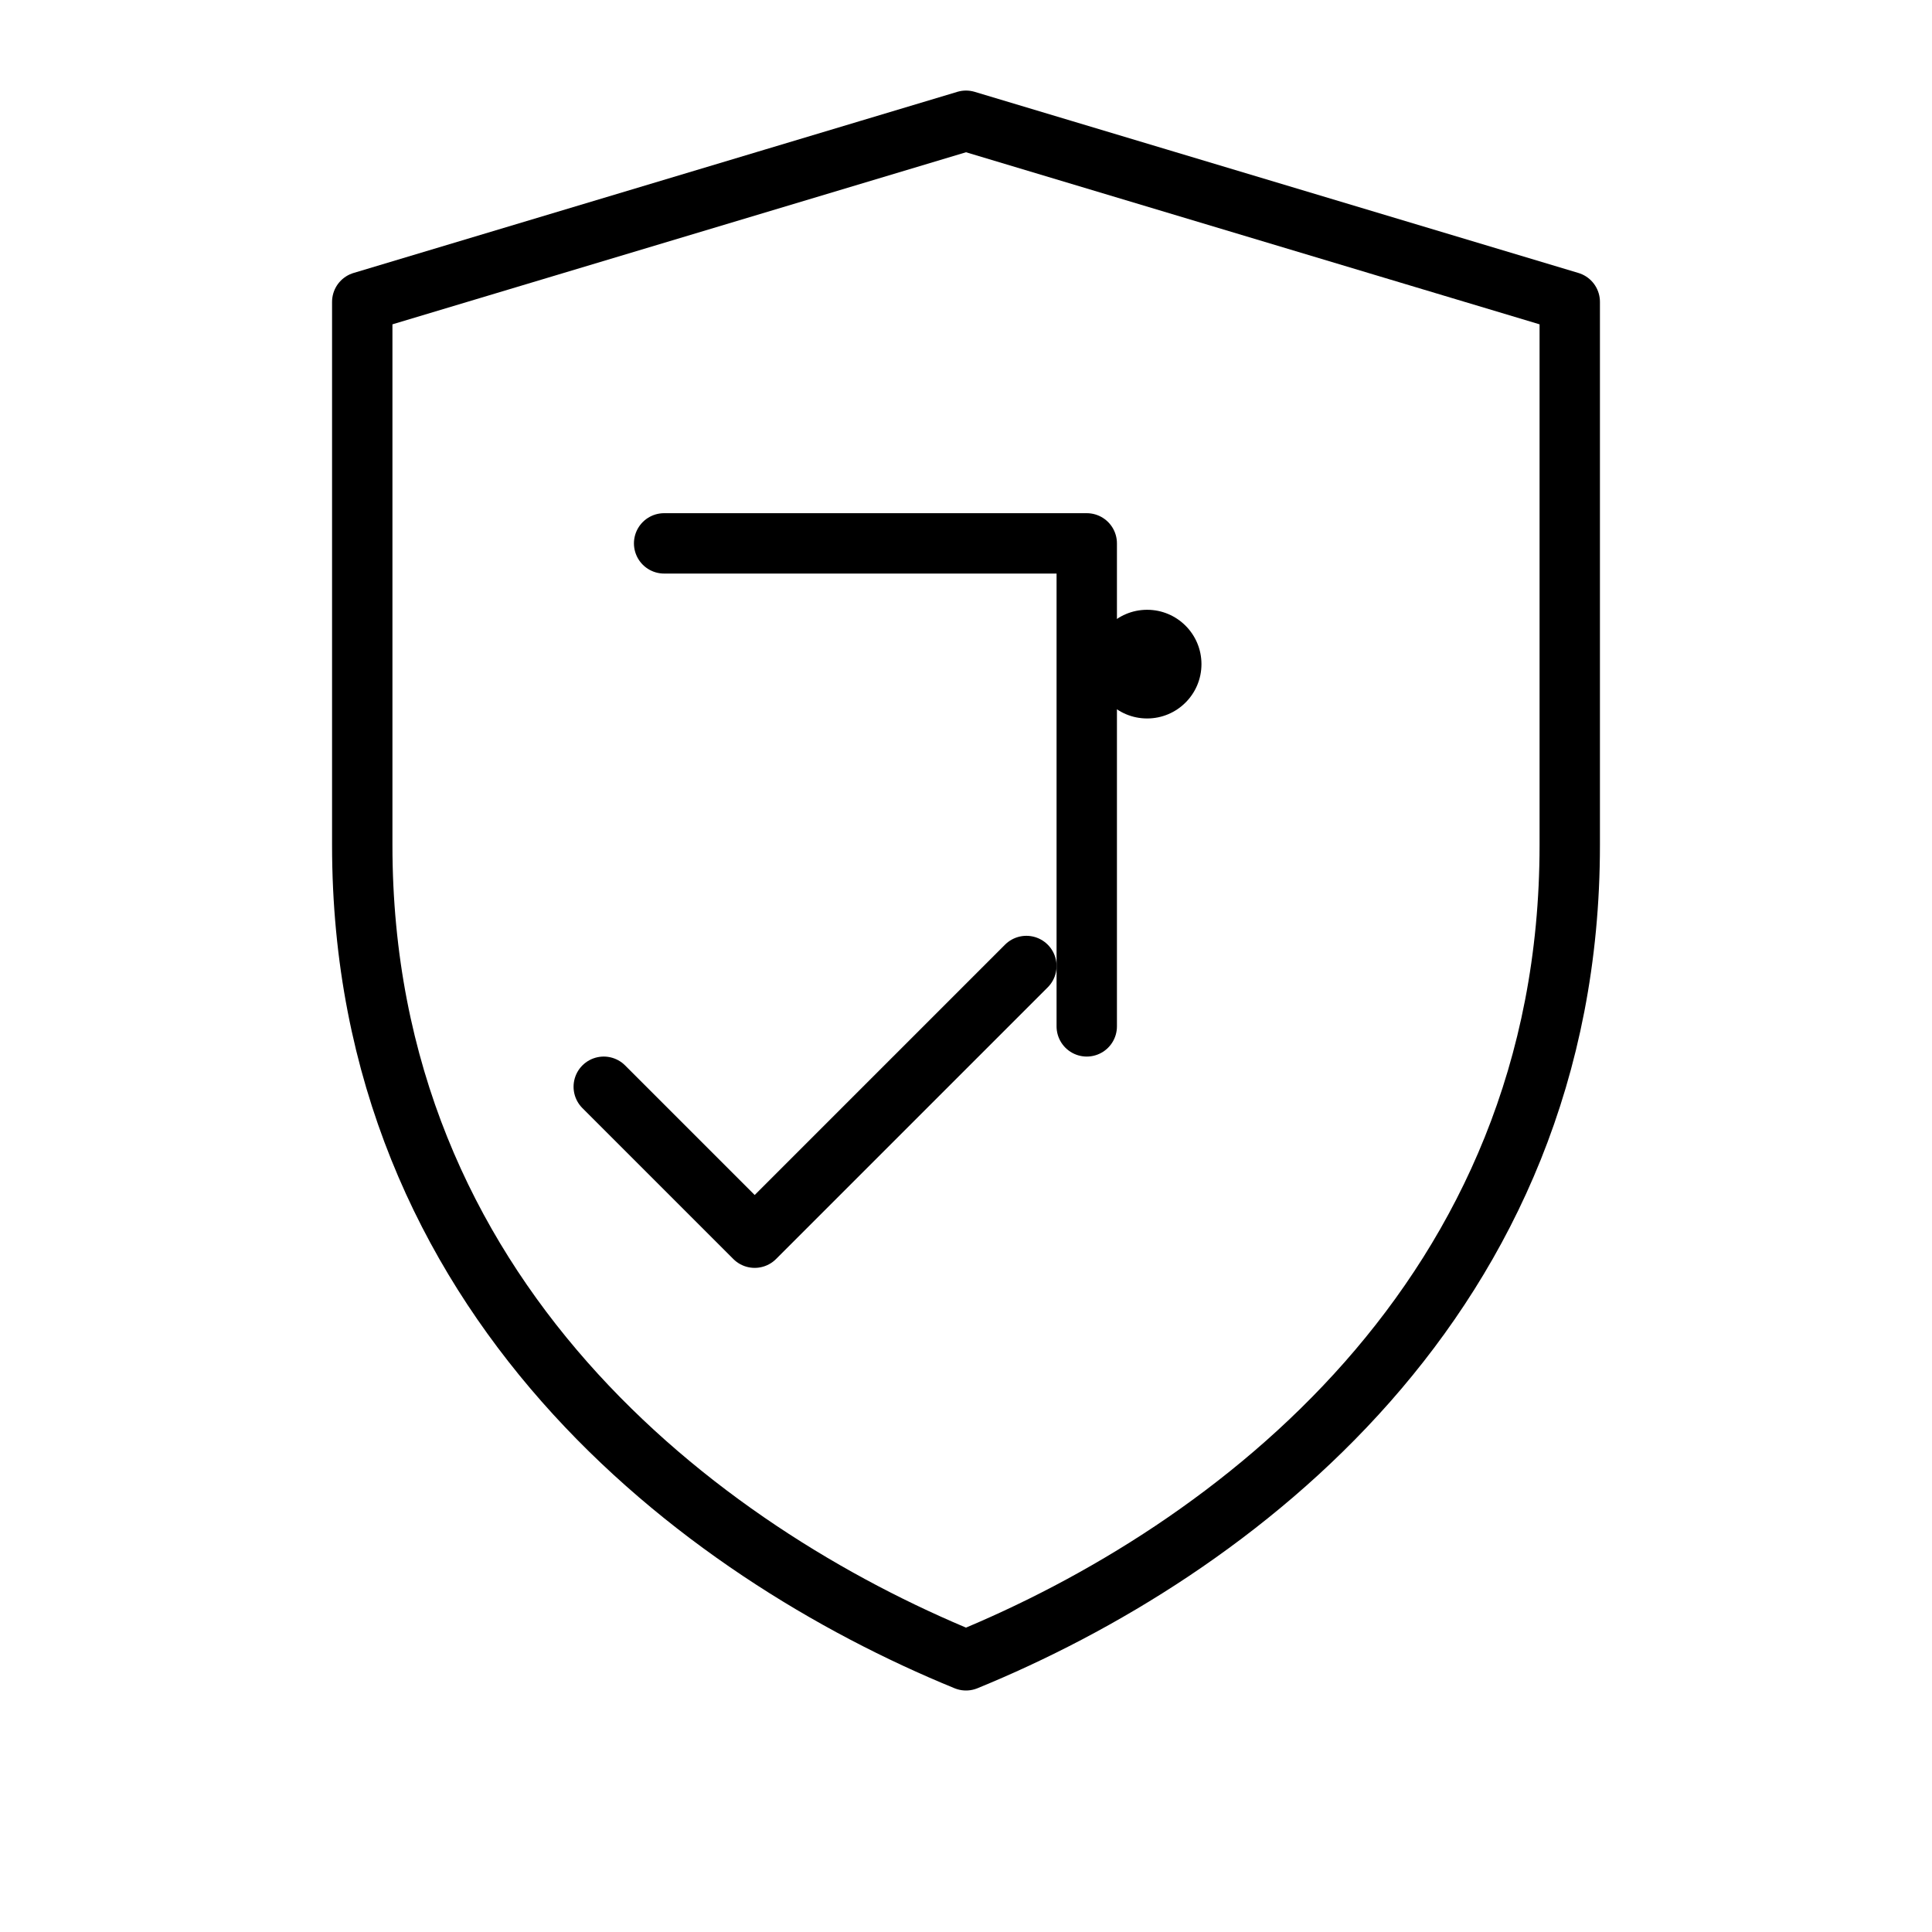
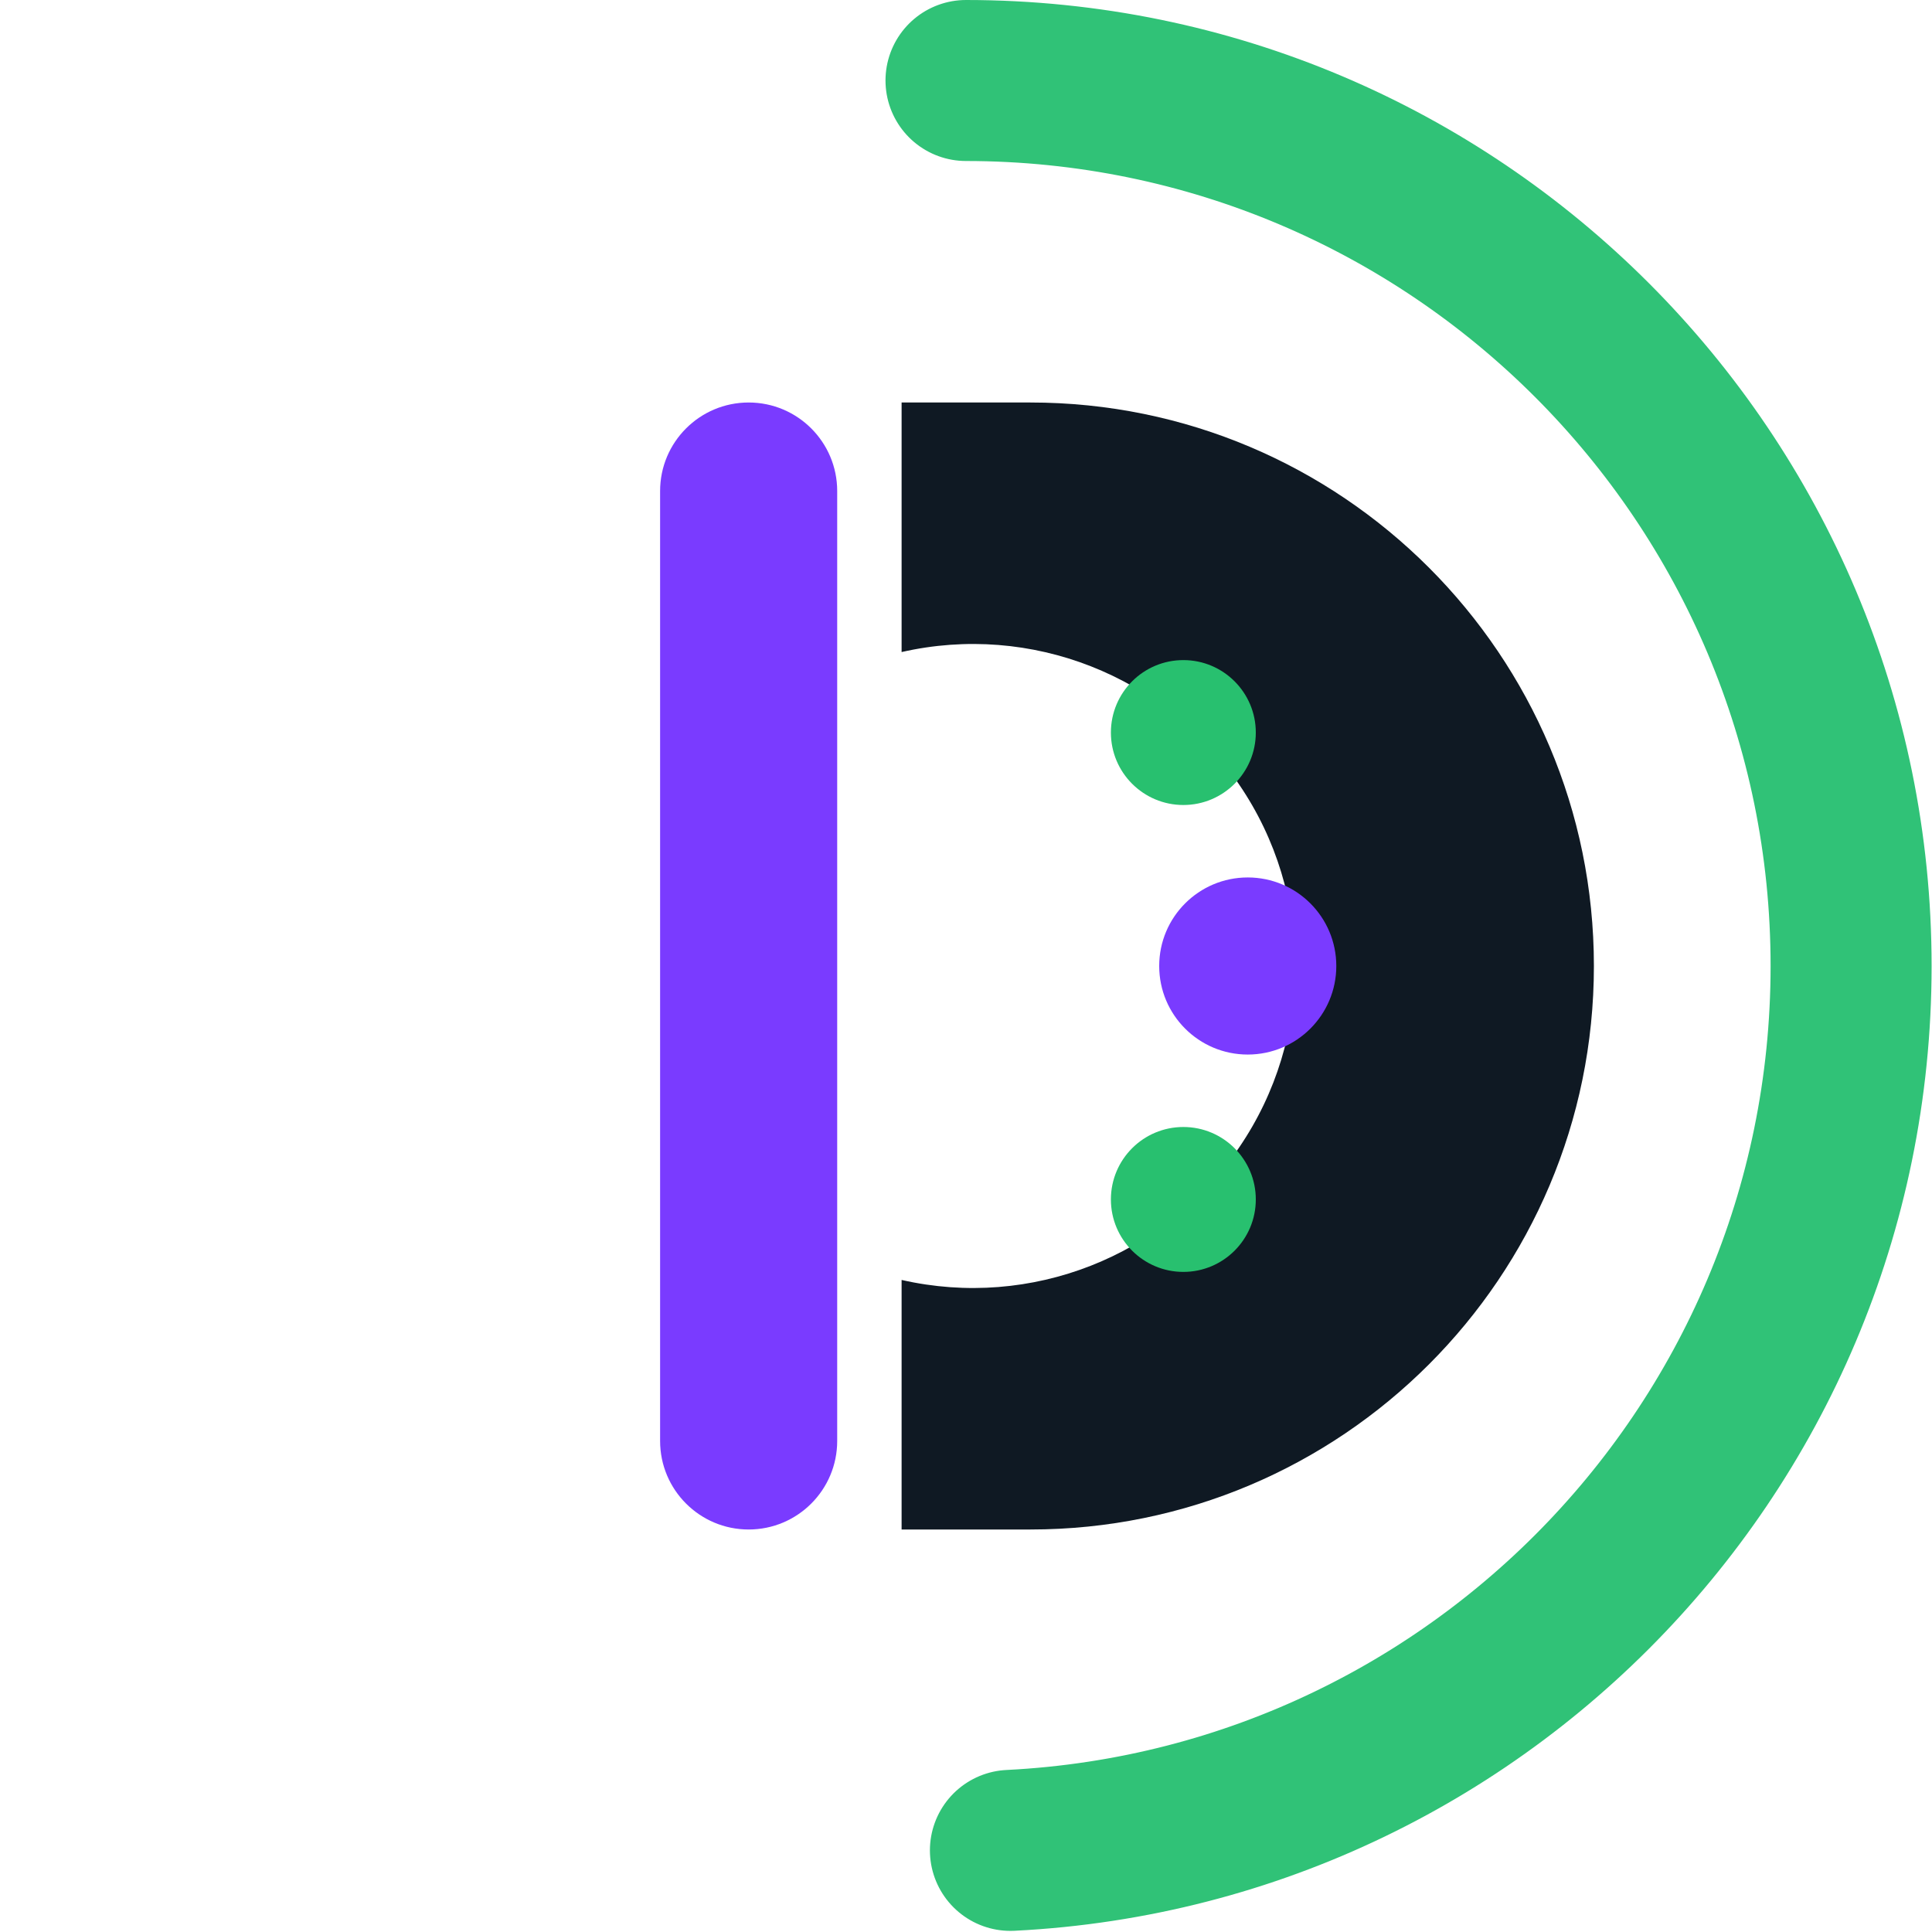
- <svg xmlns="http://www.w3.org/2000/svg" width="128" height="128" viewBox="0 0 64 64" fill="none" stroke="currentColor" stroke-width="2" stroke-linecap="round" stroke-linejoin="round">
-   <path d="M32 4 12 10v18c0 15 11.2 23.4 20 27 8.8-3.6 20-12 20-27V10L32 4z" />
-   <path d="M22 18h14v16" />
-   <circle cx="38" cy="22" r="1.8" fill="currentColor" stroke="none" />
-   <path d="M20 36l5 5 9-9" />
+ <svg xmlns="http://www.w3.org/2000/svg" viewBox="0 0 24 24">
+   <circle cx="12" cy="12" r="11" fill="none" stroke="#ffffffff" stroke-width="2" />
+   <path d="M12 1 a11 11 0 1 1 -0.01 0" fill="none" stroke="#30C277" stroke-width="2" stroke-linecap="round" stroke-dasharray="34 100" />
+   <rect x="8.2" y="5" width="2.2" height="14" rx="1.1" fill="#7A3BFF" />
+   <path d="M12.8 5 a7 7 0 0 1 0 14 h-1.6 v-3.1 a4 4 0 1 0 0 -7.8 V5z" fill="#0F1923" />
+   <circle cx="14.7" cy="9.1" r="0.9" fill="#28C06F" />
+   <circle cx="14.7" cy="14.9" r="0.9" fill="#28C06F" />
+   <circle cx="15.5" cy="12" r="1.1" fill="#7A3BFF" />
</svg>
